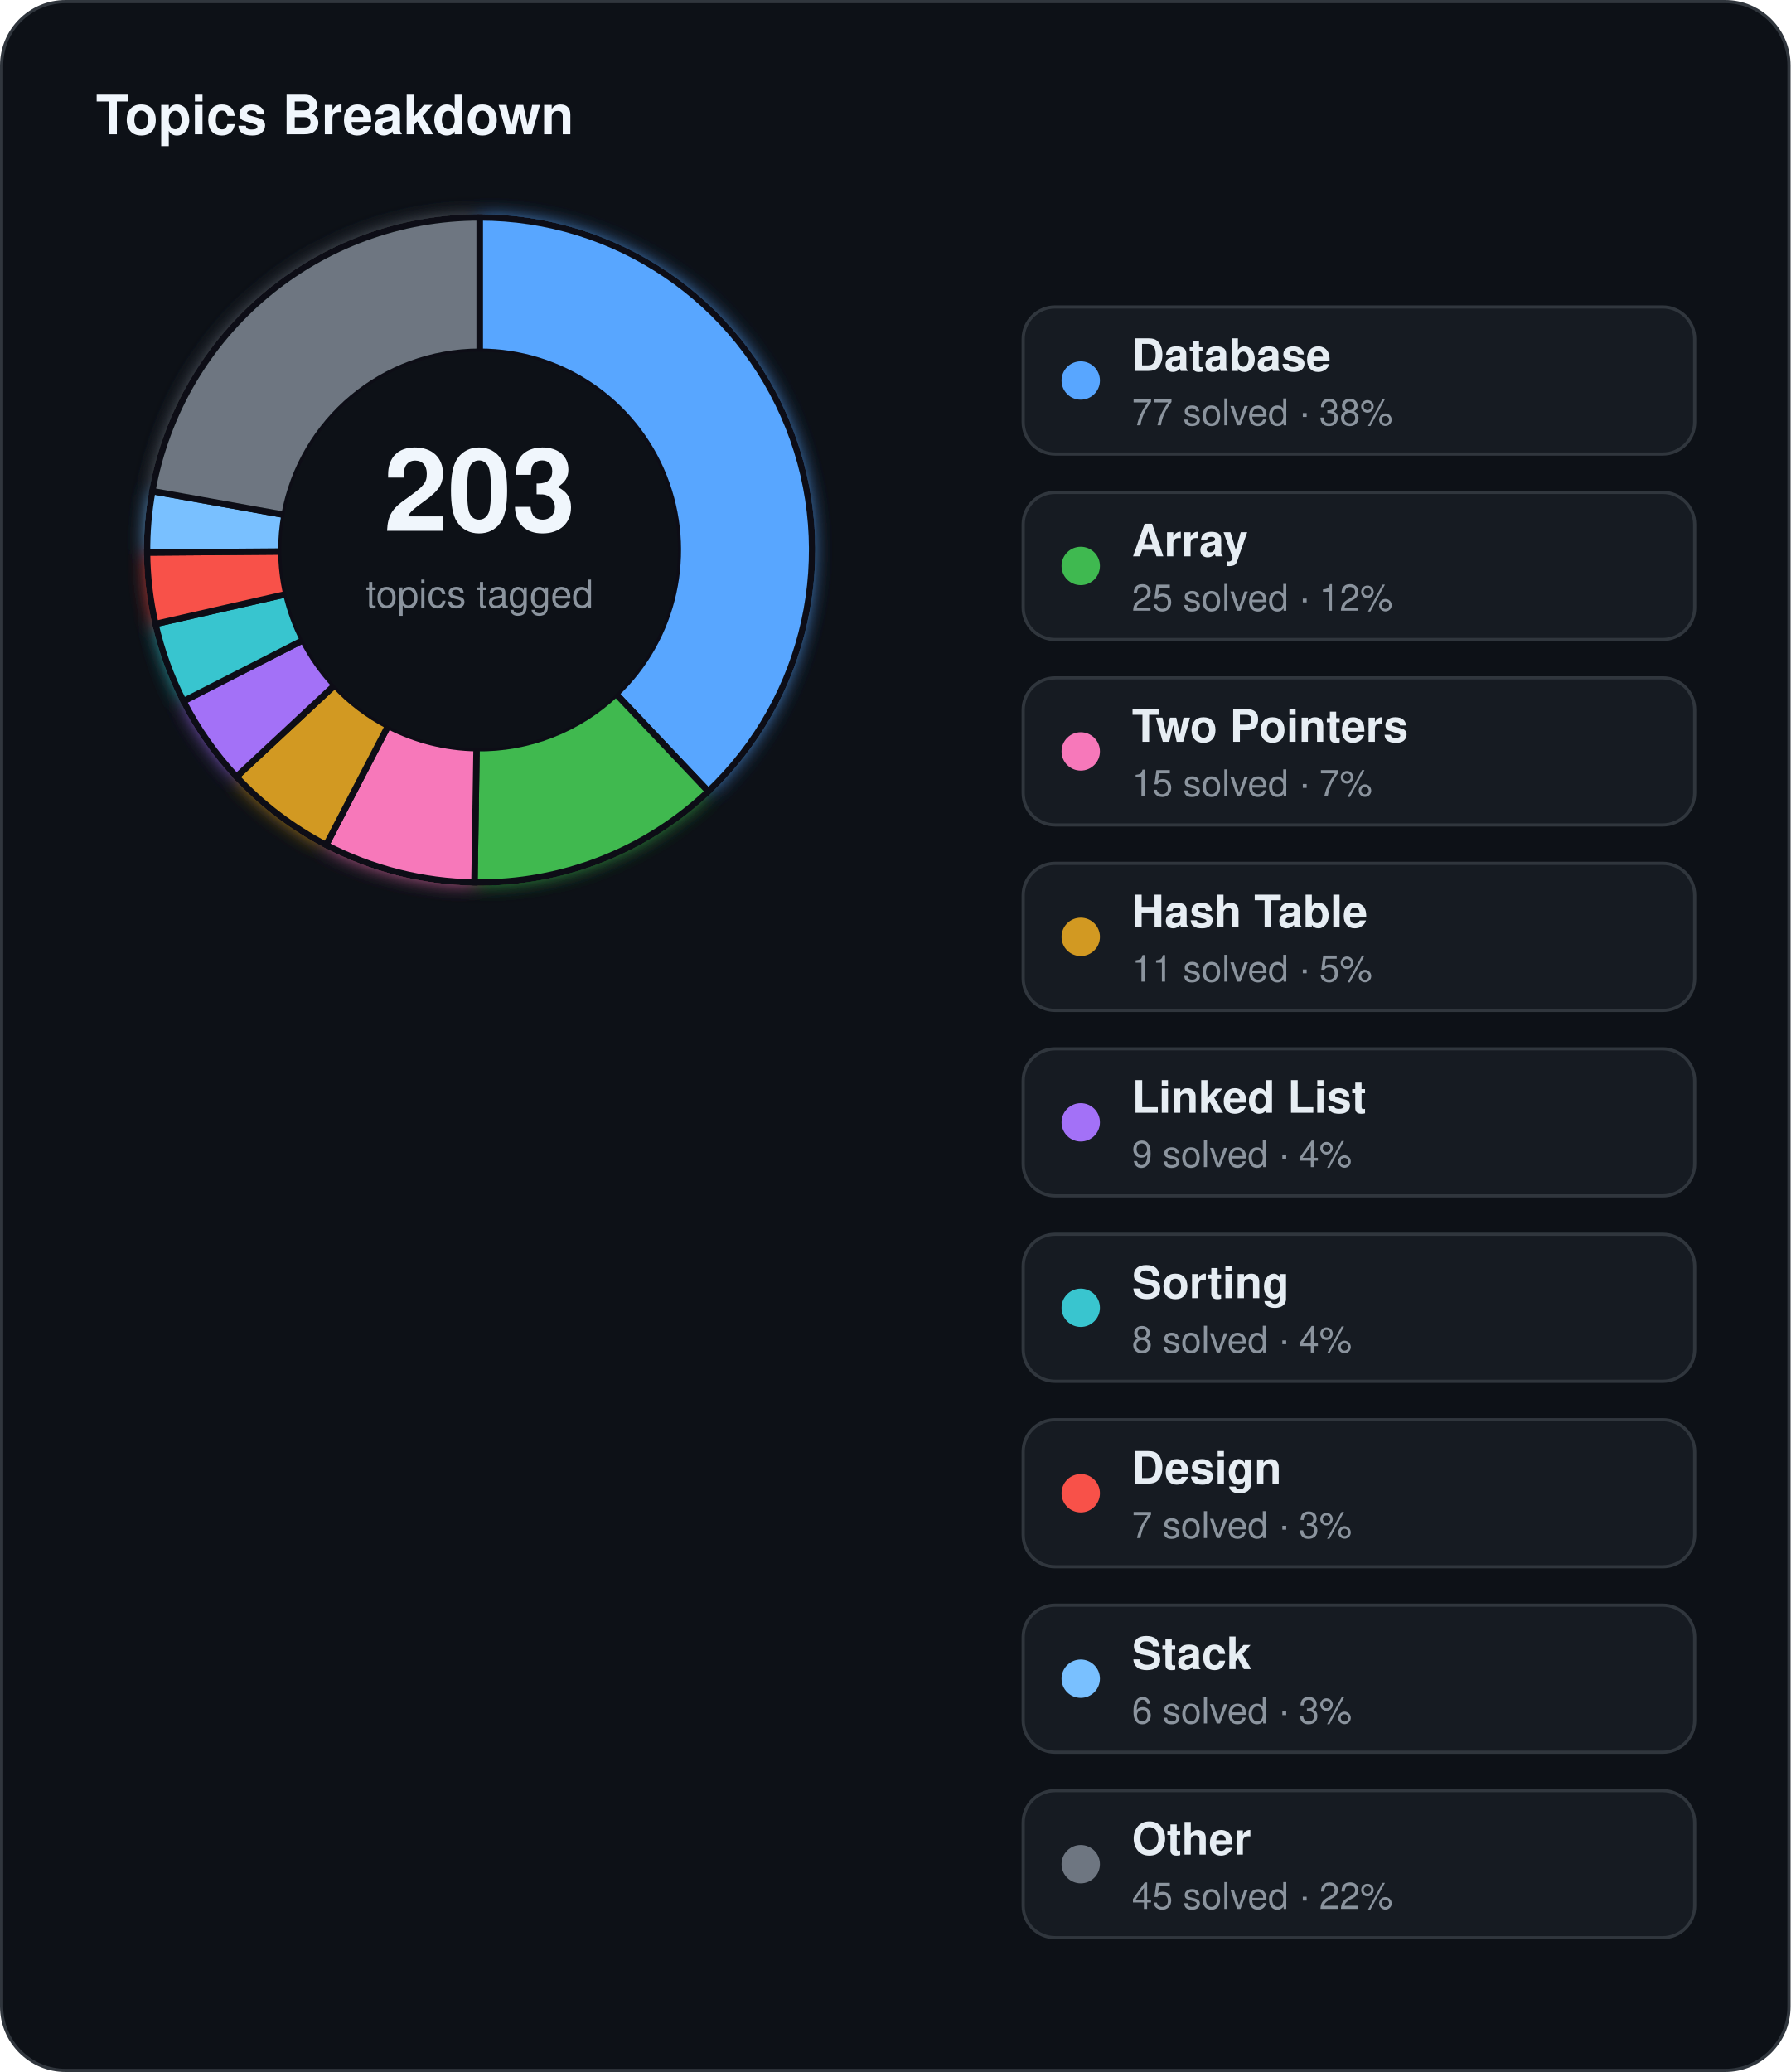
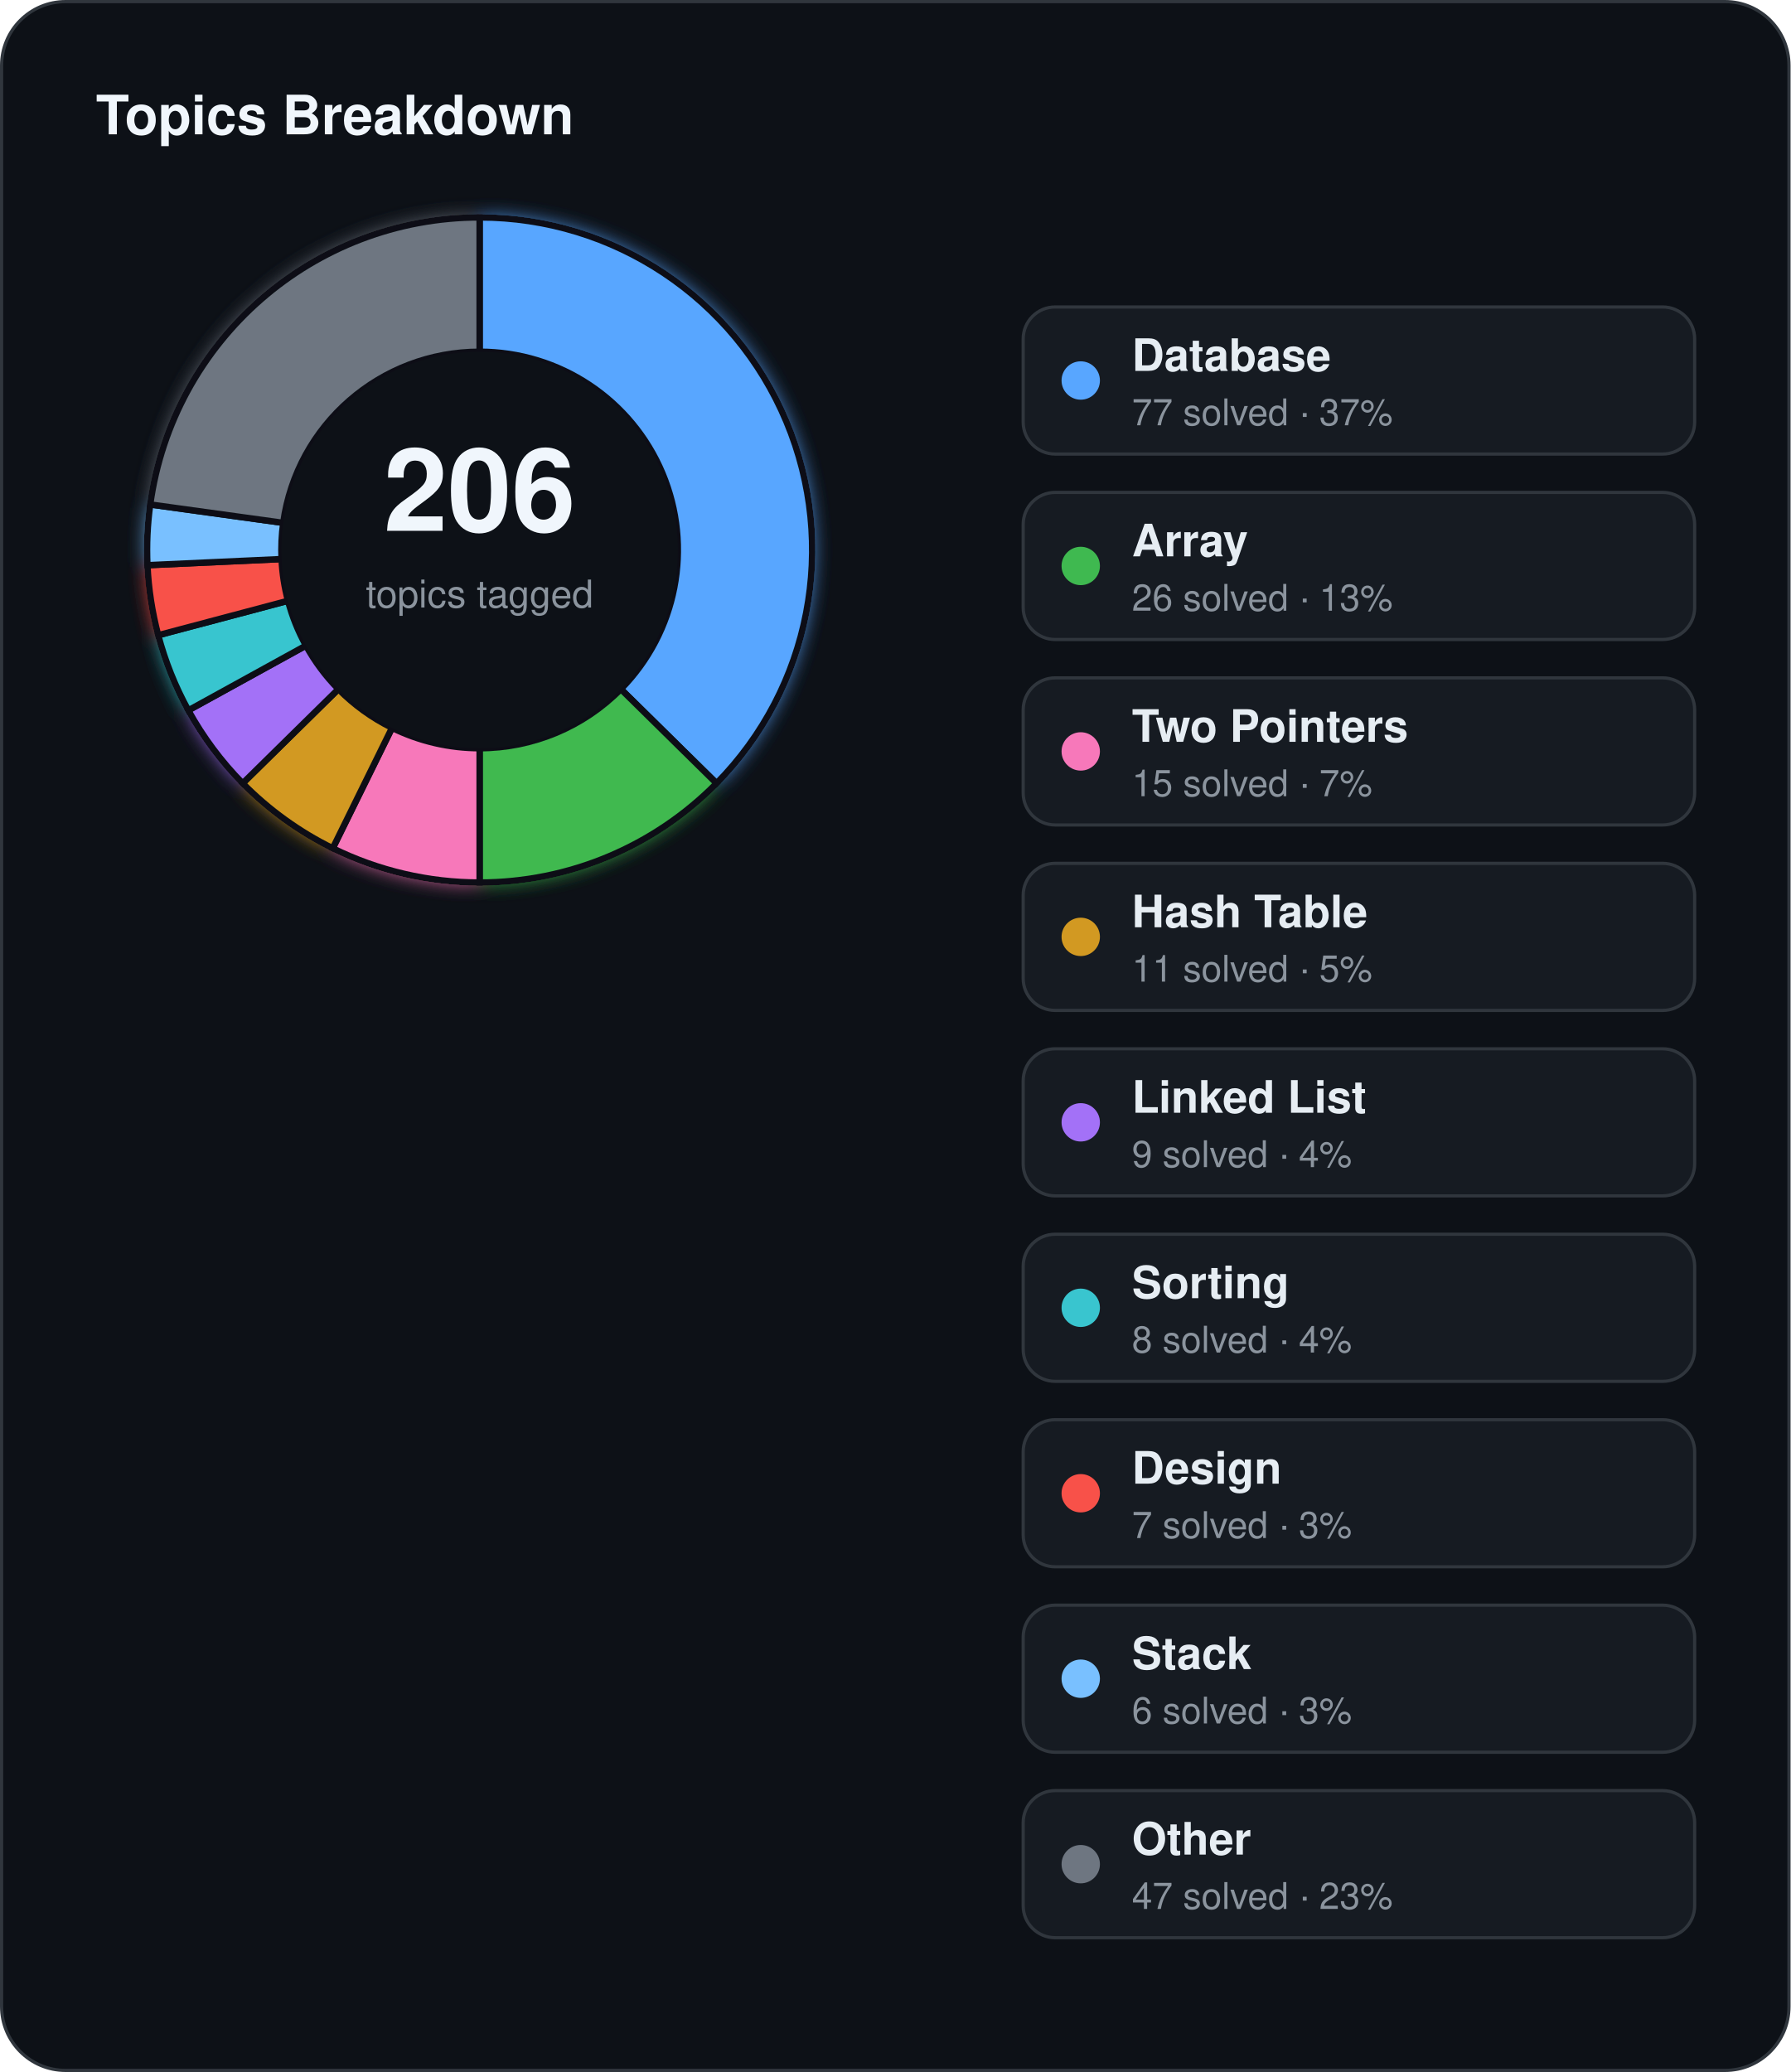
<svg xmlns="http://www.w3.org/2000/svg" width="560" height="648" viewBox="0 0 560 648">
  <defs>
    <filter id="topics-glow" x="-60%" y="-60%" width="220%" height="220%">
      <feGaussianBlur stdDeviation="3" result="blur" />
      <feMerge>
        <feMergeNode in="blur" />
        <feMergeNode in="SourceGraphic" />
      </feMerge>
    </filter>
  </defs>
  <rect x="0.5" y="0.5" width="559" height="647" rx="20" fill="#0d1117" stroke="#30363d" stroke-width="1" />
  <text x="30" y="42" fill="#f0f6fc" font-family="Segoe UI, Helvetica, Arial, sans-serif" font-size="17" font-weight="700">Topics Breakdown</text>
  <g filter="url(#topics-glow)">
-     <path d="M 150.00,68.00 A 104,104 0 0 1 221.52,247.50 L 192.64,217.01 A 62,62 0 0 0 150.00,110.00 Z" fill="#58a6ff" stroke="#0d1117" stroke-width="2" />
-     <path d="M 221.52,247.50 A 104,104 0 0 1 148.39,275.99 L 149.04,233.99 A 62,62 0 0 0 192.64,217.01 Z" fill="#3fb950" stroke="#0d1117" stroke-width="2" />
-     <path d="M 148.39,275.99 A 104,104 0 0 1 102.00,264.26 L 121.38,227.00 A 62,62 0 0 0 149.04,233.99 Z" fill="#f778ba" stroke="#0d1117" stroke-width="2" />
-     <path d="M 102.00,264.26 A 104,104 0 0 1 73.95,242.93 L 104.66,214.29 A 62,62 0 0 0 121.38,227.00 Z" fill="#d29922" stroke="#0d1117" stroke-width="2" />
-     <path d="M 73.95,242.93 A 104,104 0 0 1 57.37,219.29 L 94.78,200.19 A 62,62 0 0 0 104.66,214.29 Z" fill="#a371f7" stroke="#0d1117" stroke-width="2" />
-     <path d="M 57.37,219.29 A 104,104 0 0 1 48.61,195.14 L 89.55,185.80 A 62,62 0 0 0 94.78,200.19 Z" fill="#39c5cf" stroke="#0d1117" stroke-width="2" />
-     <path d="M 48.61,195.14 A 104,104 0 0 1 46.00,172.80 L 88.00,172.48 A 62,62 0 0 0 89.55,185.80 Z" fill="#f85149" stroke="#0d1117" stroke-width="2" />
-     <path d="M 46.00,172.80 A 104,104 0 0 1 47.64,153.59 L 88.98,161.02 A 62,62 0 0 0 88.00,172.48 Z" fill="#79c0ff" stroke="#0d1117" stroke-width="2" />
-     <path d="M 47.64,153.59 A 104,104 0 0 1 150.00,68.00 L 150.00,110.00 A 62,62 0 0 0 88.98,161.02 Z" fill="#6e7681" stroke="#0d1117" stroke-width="2" />
+     <path d="M 150.00,68.00 A 104,104 0 0 1 224.10,244.98 L 194.17,215.51 A 62,62 0 0 0 150.00,110.00 Z" fill="#58a6ff" stroke="#0d1117" stroke-width="2" />
+     <path d="M 224.10,244.98 A 104,104 0 0 1 150.00,276.00 L 150.00,234.00 A 62,62 0 0 0 194.17,215.51 Z" fill="#3fb950" stroke="#0d1117" stroke-width="2" />
+     <path d="M 150.00,276.00 A 104,104 0 0 1 104.06,265.30 L 122.61,227.62 A 62,62 0 0 0 150.00,234.00 Z" fill="#f778ba" stroke="#0d1117" stroke-width="2" />
+     <path d="M 104.06,265.30 A 104,104 0 0 1 75.90,244.98 L 105.83,215.51 A 62,62 0 0 0 122.61,227.62 Z" fill="#d29922" stroke="#0d1117" stroke-width="2" />
+     <path d="M 75.90,244.98 A 104,104 0 0 1 58.89,222.16 L 95.69,201.90 A 62,62 0 0 0 105.83,215.51 Z" fill="#a371f7" stroke="#0d1117" stroke-width="2" />
+     <path d="M 58.89,222.16 A 104,104 0 0 1 49.48,198.66 L 90.07,187.89 A 62,62 0 0 0 95.69,201.90 Z" fill="#39c5cf" stroke="#0d1117" stroke-width="2" />
+     <path d="M 49.48,198.66 A 104,104 0 0 1 46.11,176.76 L 88.06,174.84 A 62,62 0 0 0 90.07,187.89 Z" fill="#f85149" stroke="#0d1117" stroke-width="2" />
+     <path d="M 46.11,176.76 A 104,104 0 0 1 46.98,157.77 L 88.58,163.52 A 62,62 0 0 0 88.06,174.84 Z" fill="#79c0ff" stroke="#0d1117" stroke-width="2" />
+     <path d="M 46.98,157.77 A 104,104 0 0 1 150.00,68.00 L 150.00,110.00 A 62,62 0 0 0 88.58,163.52 Z" fill="#6e7681" stroke="#0d1117" stroke-width="2" />
  </g>
  <circle cx="150" cy="172" r="62" fill="#0d1117" />
-   <text x="150" y="166" text-anchor="middle" fill="#f0f6fc" font-family="Segoe UI, Helvetica, Arial, sans-serif" font-size="36" font-weight="700">203</text>
+   <text x="150" y="166" text-anchor="middle" fill="#f0f6fc" font-family="Segoe UI, Helvetica, Arial, sans-serif" font-size="36" font-weight="700">206</text>
  <text x="150" y="190" text-anchor="middle" fill="#8b949e" font-family="Segoe UI, Helvetica, Arial, sans-serif" font-size="12">topics tagged</text>
  <rect x="320" y="96" width="210" height="46" rx="10" fill="#161b22" stroke="#30363d" stroke-width="1" />
  <circle cx="338" cy="119" r="6" fill="#58a6ff" />
  <text x="354" y="116" fill="#e6edf3" font-family="Segoe UI, Helvetica, Arial, sans-serif" font-size="14" font-weight="600">Database</text>
-   <text x="354" y="133" fill="#8b949e" font-family="Segoe UI, Helvetica, Arial, sans-serif" font-size="11.5">77 solved · 38%</text>
+   <text x="354" y="133" fill="#8b949e" font-family="Segoe UI, Helvetica, Arial, sans-serif" font-size="11.5">77 solved · 37%</text>
  <rect x="320" y="154" width="210" height="46" rx="10" fill="#161b22" stroke="#30363d" stroke-width="1" />
  <circle cx="338" cy="177" r="6" fill="#3fb950" />
  <text x="354" y="174" fill="#e6edf3" font-family="Segoe UI, Helvetica, Arial, sans-serif" font-size="14" font-weight="600">Array</text>
-   <text x="354" y="191" fill="#8b949e" font-family="Segoe UI, Helvetica, Arial, sans-serif" font-size="11.5">25 solved · 12%</text>
+   <text x="354" y="191" fill="#8b949e" font-family="Segoe UI, Helvetica, Arial, sans-serif" font-size="11.5">26 solved · 13%</text>
  <rect x="320" y="212" width="210" height="46" rx="10" fill="#161b22" stroke="#30363d" stroke-width="1" />
  <circle cx="338" cy="235" r="6" fill="#f778ba" />
  <text x="354" y="232" fill="#e6edf3" font-family="Segoe UI, Helvetica, Arial, sans-serif" font-size="14" font-weight="600">Two Pointers</text>
  <text x="354" y="249" fill="#8b949e" font-family="Segoe UI, Helvetica, Arial, sans-serif" font-size="11.5">15 solved · 7%</text>
  <rect x="320" y="270" width="210" height="46" rx="10" fill="#161b22" stroke="#30363d" stroke-width="1" />
  <circle cx="338" cy="293" r="6" fill="#d29922" />
  <text x="354" y="290" fill="#e6edf3" font-family="Segoe UI, Helvetica, Arial, sans-serif" font-size="14" font-weight="600">Hash Table</text>
  <text x="354" y="307" fill="#8b949e" font-family="Segoe UI, Helvetica, Arial, sans-serif" font-size="11.5">11 solved · 5%</text>
  <rect x="320" y="328" width="210" height="46" rx="10" fill="#161b22" stroke="#30363d" stroke-width="1" />
  <circle cx="338" cy="351" r="6" fill="#a371f7" />
  <text x="354" y="348" fill="#e6edf3" font-family="Segoe UI, Helvetica, Arial, sans-serif" font-size="14" font-weight="600">Linked List</text>
  <text x="354" y="365" fill="#8b949e" font-family="Segoe UI, Helvetica, Arial, sans-serif" font-size="11.5">9 solved · 4%</text>
  <rect x="320" y="386" width="210" height="46" rx="10" fill="#161b22" stroke="#30363d" stroke-width="1" />
  <circle cx="338" cy="409" r="6" fill="#39c5cf" />
  <text x="354" y="406" fill="#e6edf3" font-family="Segoe UI, Helvetica, Arial, sans-serif" font-size="14" font-weight="600">Sorting</text>
  <text x="354" y="423" fill="#8b949e" font-family="Segoe UI, Helvetica, Arial, sans-serif" font-size="11.5">8 solved · 4%</text>
  <rect x="320" y="444" width="210" height="46" rx="10" fill="#161b22" stroke="#30363d" stroke-width="1" />
  <circle cx="338" cy="467" r="6" fill="#f85149" />
  <text x="354" y="464" fill="#e6edf3" font-family="Segoe UI, Helvetica, Arial, sans-serif" font-size="14" font-weight="600">Design</text>
  <text x="354" y="481" fill="#8b949e" font-family="Segoe UI, Helvetica, Arial, sans-serif" font-size="11.5">7 solved · 3%</text>
  <rect x="320" y="502" width="210" height="46" rx="10" fill="#161b22" stroke="#30363d" stroke-width="1" />
  <circle cx="338" cy="525" r="6" fill="#79c0ff" />
  <text x="354" y="522" fill="#e6edf3" font-family="Segoe UI, Helvetica, Arial, sans-serif" font-size="14" font-weight="600">Stack</text>
  <text x="354" y="539" fill="#8b949e" font-family="Segoe UI, Helvetica, Arial, sans-serif" font-size="11.5">6 solved · 3%</text>
  <rect x="320" y="560" width="210" height="46" rx="10" fill="#161b22" stroke="#30363d" stroke-width="1" />
  <circle cx="338" cy="583" r="6" fill="#6e7681" />
  <text x="354" y="580" fill="#e6edf3" font-family="Segoe UI, Helvetica, Arial, sans-serif" font-size="14" font-weight="600">Other</text>
-   <text x="354" y="597" fill="#8b949e" font-family="Segoe UI, Helvetica, Arial, sans-serif" font-size="11.5">45 solved · 22%</text>
+   <text x="354" y="597" fill="#8b949e" font-family="Segoe UI, Helvetica, Arial, sans-serif" font-size="11.5">47 solved · 23%</text>
</svg>
